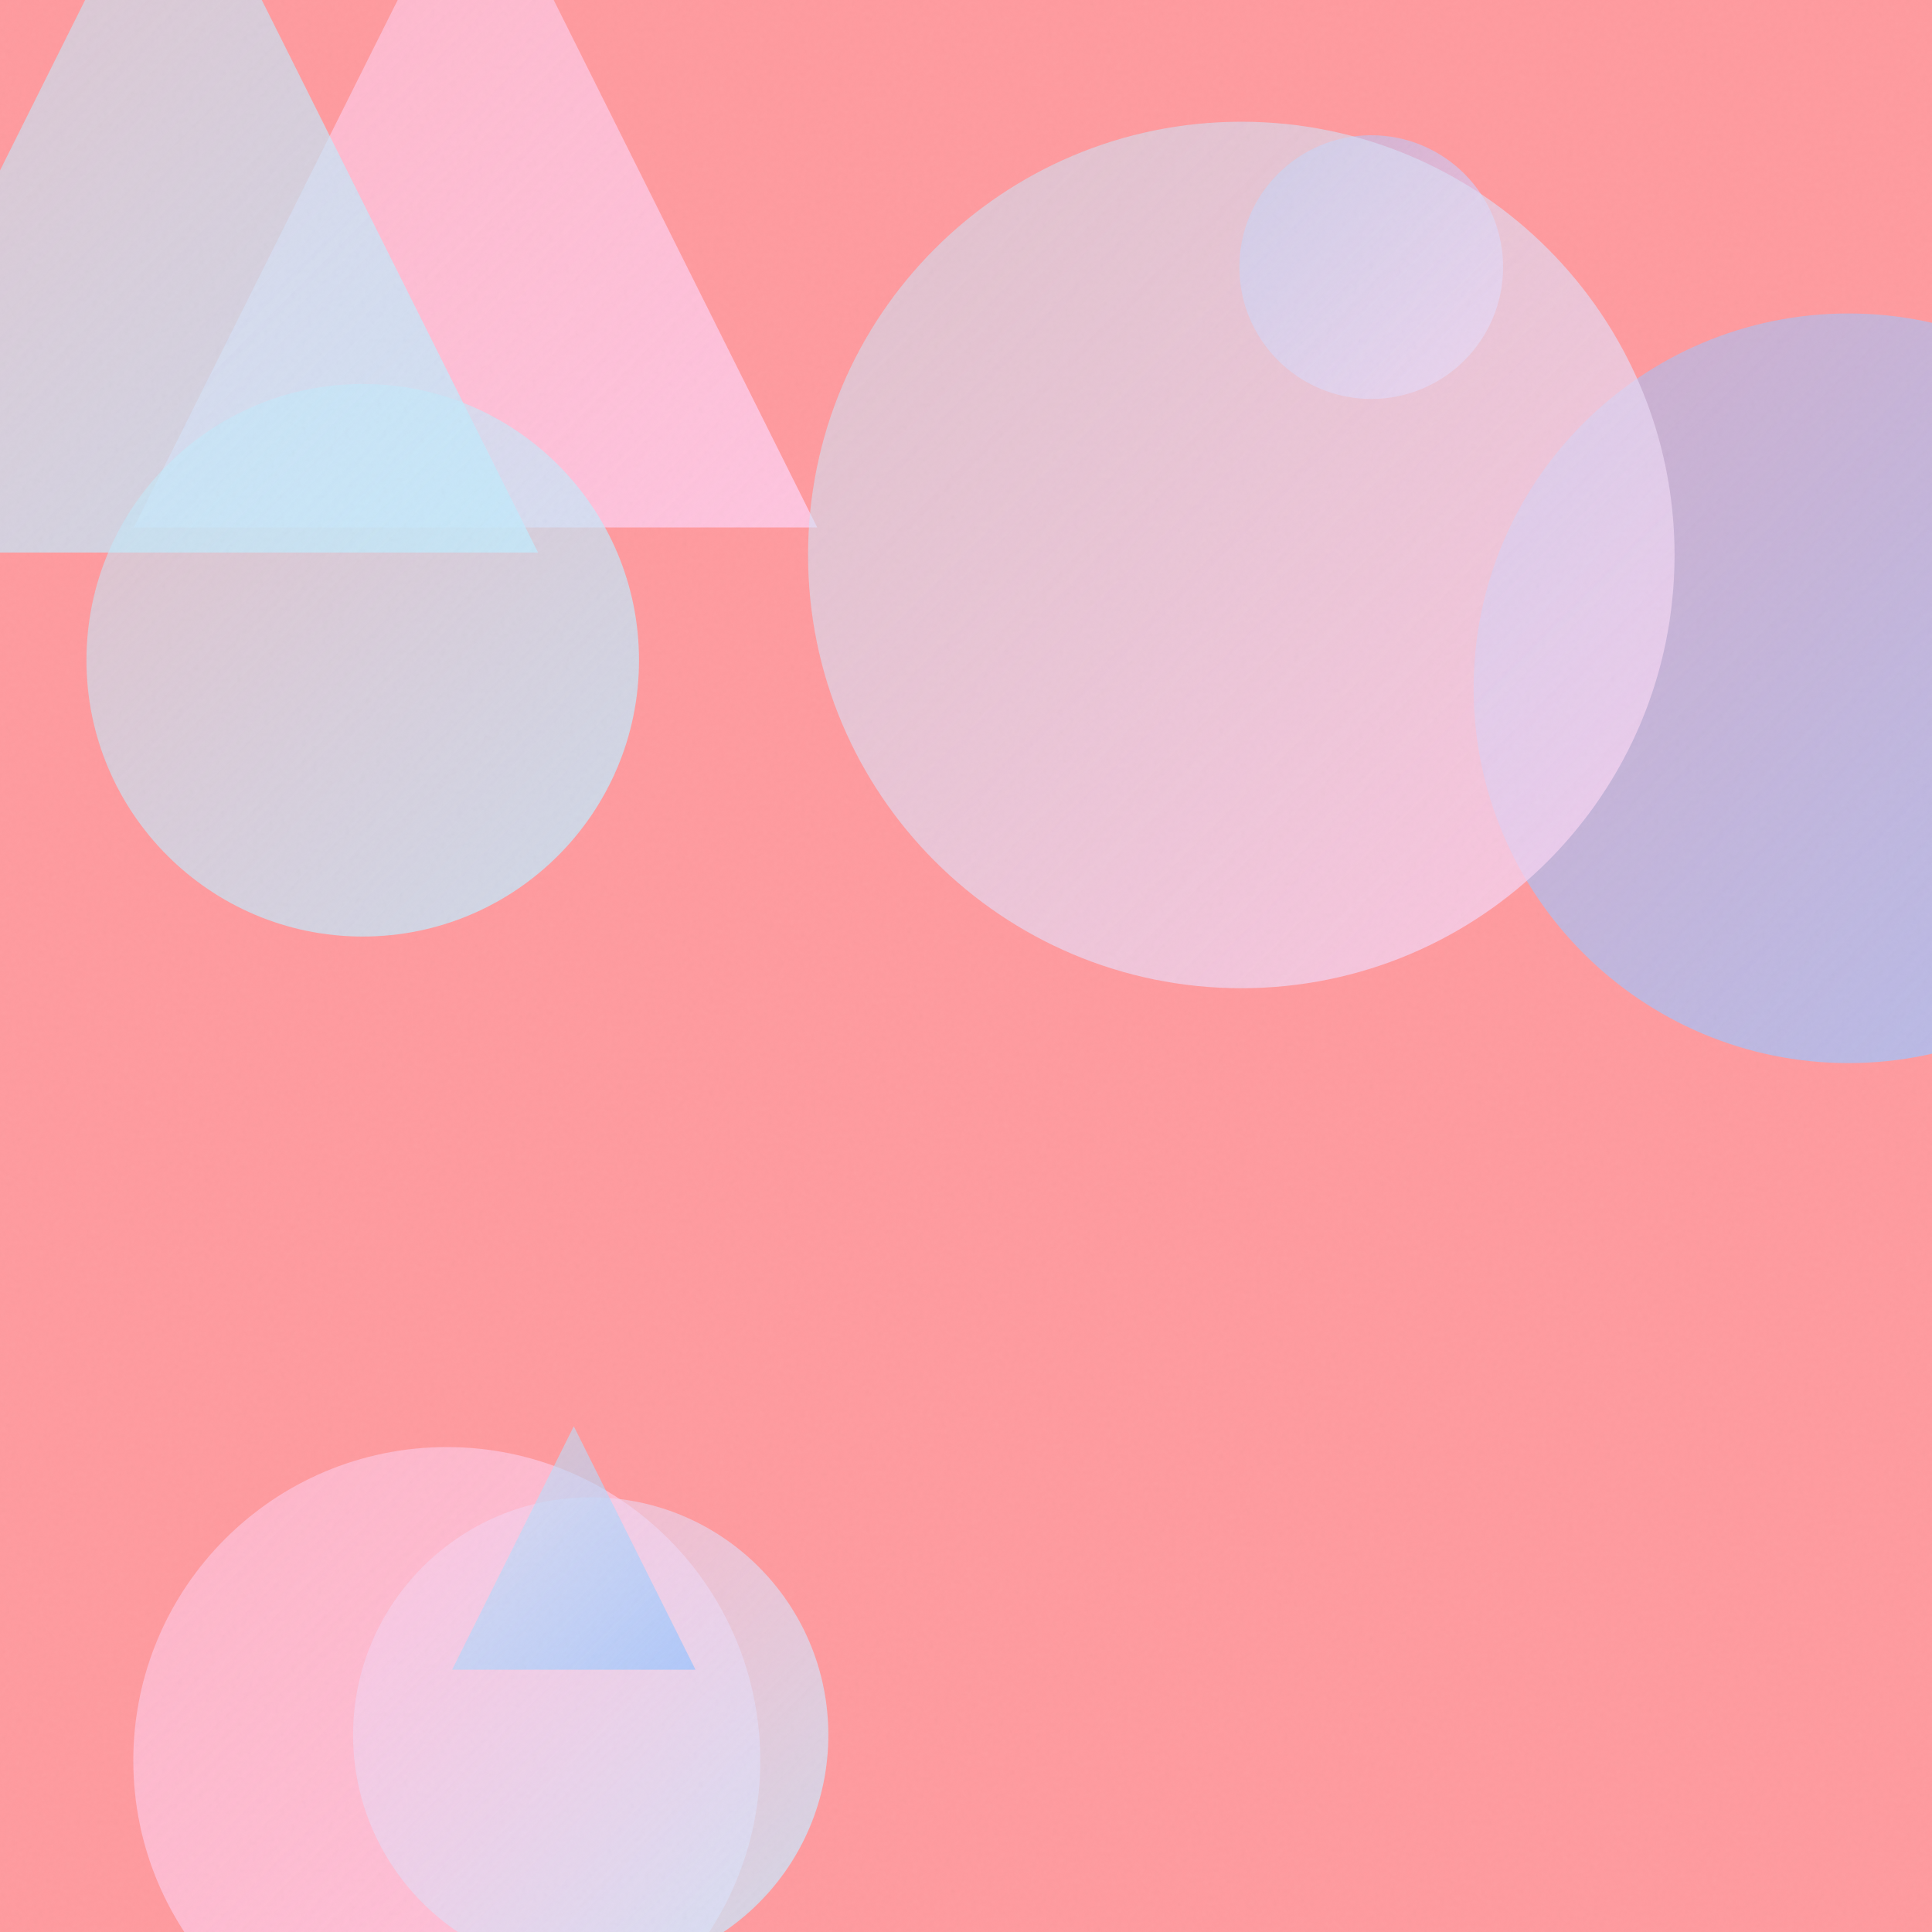
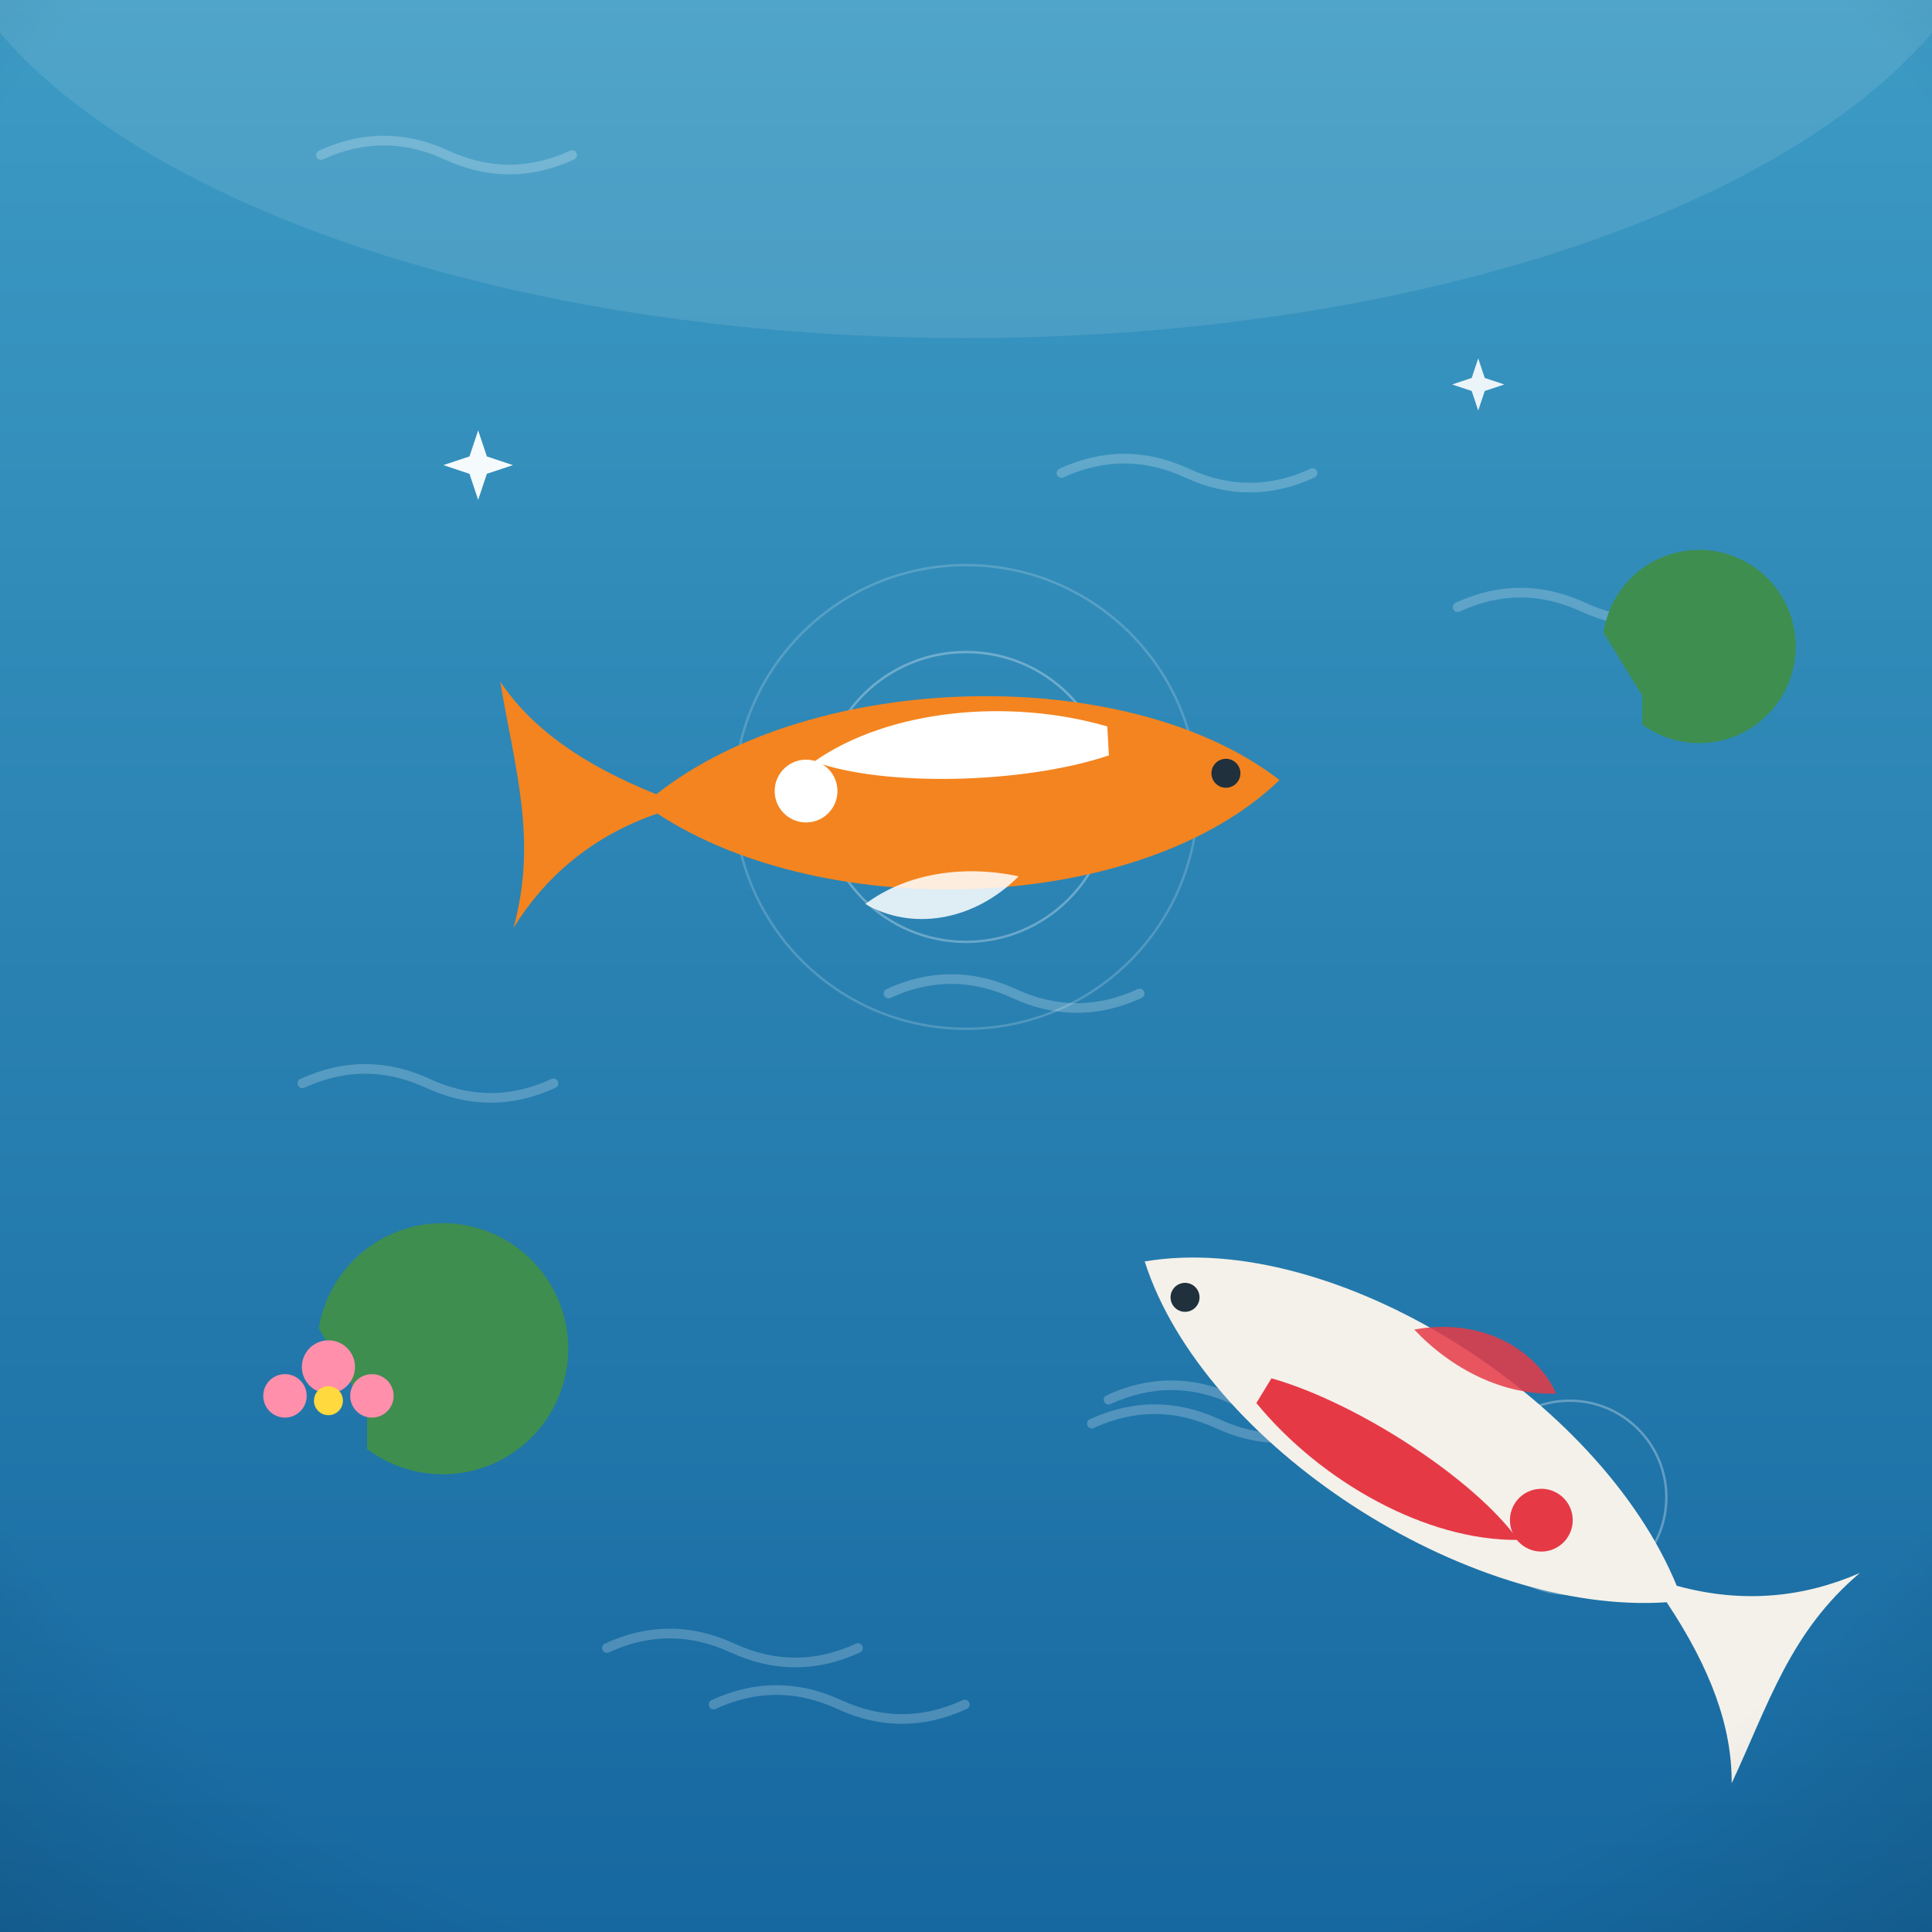
- <svg xmlns="http://www.w3.org/2000/svg" viewBox="0 0 400 400">
+ <svg xmlns="http://www.w3.org/2000/svg" viewBox="0 0 800 800">
  <defs>
-     <linearGradient id="g0" x1="27.7" y1="-32.3" x2="169.2" y2="109.2" gradientUnits="userSpaceOnUse">
-       <stop offset="0" stop-color="#FECFEF" stop-opacity="0.5" />
-       <stop offset="1" stop-color="#FECFEF" stop-opacity="0.8" />
+     <linearGradient id="sky" x1="0" y1="0" x2="0" y2="1">
+       <stop offset="0" stop-color="#7f7fd5" />
+       <stop offset="0.55" stop-color="#e88ca0" />
+       <stop offset="1" stop-color="#ffd9a0" />
    </linearGradient>
-     <linearGradient id="g1" x1="17.9" y1="79.5" x2="132.3" y2="193.9" gradientUnits="userSpaceOnUse">
-       <stop offset="0" stop-color="#C2E9FB" stop-opacity="0.5" />
-       <stop offset="1" stop-color="#C2E9FB" stop-opacity="0.8" />
+     <radialGradient id="sunG" cx="0.38" cy="0.35" r="0.9">
+       <stop offset="0" stop-color="#fff3b0" />
+       <stop offset="1" stop-color="#ffb703" />
+     </radialGradient>
+     <linearGradient id="ground" x1="0" y1="0" x2="0" y2="1">
+       <stop offset="0" stop-color="#69b06f" />
+       <stop offset="1" stop-color="#3c7a44" />
    </linearGradient>
-     <linearGradient id="g2" x1="27.5" y1="299.6" x2="157.4" y2="429.5" gradientUnits="userSpaceOnUse">
-       <stop offset="0" stop-color="#FECFEF" stop-opacity="0.5" />
-       <stop offset="1" stop-color="#FECFEF" stop-opacity="0.8" />
+     <linearGradient id="sea" x1="0" y1="0" x2="0" y2="1">
+       <stop offset="0" stop-color="#3d9bc4" />
+       <stop offset="1" stop-color="#1668a0" />
    </linearGradient>
-     <linearGradient id="g3" x1="256.6" y1="28.0" x2="311.2" y2="82.6" gradientUnits="userSpaceOnUse">
-       <stop offset="0" stop-color="#A1C4FD" stop-opacity="0.5" />
-       <stop offset="1" stop-color="#FECFEF" stop-opacity="0.8" />
+     <linearGradient id="shade" x1="0" y1="0" x2="0" y2="1">
+       <stop offset="0" stop-color="#ffffff" stop-opacity="0.20" />
+       <stop offset="0.5" stop-color="#ffffff" stop-opacity="0" />
+       <stop offset="1" stop-color="#000000" stop-opacity="0.16" />
    </linearGradient>
-     <linearGradient id="g4" x1="305.1" y1="64.8" x2="460.3" y2="220.1" gradientUnits="userSpaceOnUse">
-       <stop offset="0" stop-color="#A1C4FD" stop-opacity="0.5" />
-       <stop offset="1" stop-color="#A1C4FD" stop-opacity="0.8" />
-     </linearGradient>
-     <linearGradient id="g5" x1="73.1" y1="309.9" x2="171.5" y2="408.4" gradientUnits="userSpaceOnUse">
-       <stop offset="0" stop-color="#FECFEF" stop-opacity="0.5" />
-       <stop offset="1" stop-color="#C2E9FB" stop-opacity="0.8" />
-     </linearGradient>
-     <linearGradient id="g6" x1="-39.5" y1="-36.6" x2="111.4" y2="114.4" gradientUnits="userSpaceOnUse">
-       <stop offset="0" stop-color="#C2E9FB" stop-opacity="0.5" />
-       <stop offset="1" stop-color="#C2E9FB" stop-opacity="0.8" />
-     </linearGradient>
-     <linearGradient id="g7" x1="167.3" y1="25.2" x2="346.7" y2="204.6" gradientUnits="userSpaceOnUse">
-       <stop offset="0" stop-color="#C2E9FB" stop-opacity="0.5" />
-       <stop offset="1" stop-color="#FECFEF" stop-opacity="0.8" />
-     </linearGradient>
-     <linearGradient id="g8" x1="93.6" y1="295.3" x2="144.0" y2="345.7" gradientUnits="userSpaceOnUse">
-       <stop offset="0" stop-color="#C2E9FB" stop-opacity="0.5" />
-       <stop offset="1" stop-color="#A1C4FD" stop-opacity="0.8" />
-     </linearGradient>
-     <filter id="n">
-       <feTurbulence type="fractalNoise" baseFrequency="0.9" numOctaves="2" stitchTiles="stitch" />
-       <feColorMatrix type="saturate" values="0" />
-     </filter>
+     <radialGradient id="vig" cx="0.5" cy="0.42" r="0.85">
+       <stop offset="0.72" stop-color="#000000" stop-opacity="0" />
+       <stop offset="1" stop-color="#000000" stop-opacity="0.20" />
+     </radialGradient>
  </defs>
-   <rect width="400" height="400" fill="#FF9A9E" />
-   <path d="M 98.5 -32.3 L 169.2 109.2 L 27.7 109.2 Z" fill="url(#g0)" />
-   <circle cx="75.1" cy="136.7" r="57.2" fill="url(#g1)" />
-   <circle cx="92.5" cy="364.5" r="64.9" fill="url(#g2)" />
-   <circle cx="283.9" cy="55.3" r="27.3" fill="url(#g3)" />
-   <circle cx="382.7" cy="142.5" r="77.6" fill="url(#g4)" />
-   <circle cx="122.3" cy="359.2" r="49.2" fill="url(#g5)" />
-   <path d="M 35.9 -36.6 L 111.4 114.4 L -39.5 114.4 Z" fill="url(#g6)" />
-   <circle cx="257.0" cy="114.9" r="89.7" fill="url(#g7)" />
-   <path d="M 118.8 295.3 L 144.0 345.7 L 93.6 345.7 Z" fill="url(#g8)" />
-   <rect width="400" height="400" filter="url(#n)" opacity="0.05" />
+   <rect width="800" height="800" fill="url(#sea)" />
+   <ellipse cx="400" cy="-60" rx="430" ry="200" fill="#ffffff" opacity="0.10" />
+   <path d="M 439.5 195.9 q 26 -12 52 0 q 26 12 52 0" fill="none" stroke="#ffffff" stroke-width="4" stroke-linecap="round" opacity="0.22" />
+   <path d="M 367.9 411.4 q 26 -12 52 0 q 26 12 52 0" fill="none" stroke="#ffffff" stroke-width="4" stroke-linecap="round" opacity="0.22" />
+   <path d="M 603.6 251.4 q 26 -12 52 0 q 26 12 52 0" fill="none" stroke="#ffffff" stroke-width="4" stroke-linecap="round" opacity="0.22" />
+   <path d="M 459 579.6 q 26 -12 52 0 q 26 12 52 0" fill="none" stroke="#ffffff" stroke-width="4" stroke-linecap="round" opacity="0.22" />
+   <path d="M 125.2 448.6 q 26 -12 52 0 q 26 12 52 0" fill="none" stroke="#ffffff" stroke-width="4" stroke-linecap="round" opacity="0.22" />
+   <path d="M 295.5 705.8 q 26 -12 52 0 q 26 12 52 0" fill="none" stroke="#ffffff" stroke-width="4" stroke-linecap="round" opacity="0.22" />
+   <path d="M 132.9 64.2 q 26 -12 52 0 q 26 12 52 0" fill="none" stroke="#ffffff" stroke-width="4" stroke-linecap="round" opacity="0.22" />
+   <path d="M 251.3 682.4 q 26 -12 52 0 q 26 12 52 0" fill="none" stroke="#ffffff" stroke-width="4" stroke-linecap="round" opacity="0.22" />
+   <path d="M 452.1 589.5 q 26 -12 52 0 q 26 12 52 0" fill="none" stroke="#ffffff" stroke-width="4" stroke-linecap="round" opacity="0.22" />
+   <g transform="translate(400 0) scale(-1 1) translate(-400 0)">
+     <g fill="none" stroke="#ffffff" opacity="0.3">
+       <circle cx="400" cy="330" r="60" />
+       <circle cx="400" cy="330" r="96" opacity="0.6" />
+       <circle cx="150" cy="620" r="40" />
+     </g>
+     <g transform="translate(400 330) rotate(3.083458)">
+       <path d="M -130 0 C -70 -52 60 -56 128 -8 C 158 -22 178 -38 190 -58 C 186 -22 178 8 190 44 C 176 24 156 8 128 0 C 60 50 -70 52 -130 0 Z" fill="#f4841f" />
+       <path d="M -60 -26 C -20 -40 30 -38 62 -18 C 34 -6 -24 -4 -60 -14 Z" fill="#ffffff" />
+       <circle cx="66" cy="-6" r="13" fill="#ffffff" />
+       <circle cx="-108" cy="-4" r="6" fill="#20303c" />
+       <path d="M -20 34 C 0 52 26 54 44 42 C 26 30 2 28 -20 34 Z" fill="#ffffff" opacity="0.85" />
+     </g>
+     <g transform="translate(215 590) rotate(148.6344)">
+       <path d="M -130 0 C -70 -52 60 -56 128 -8 C 158 -22 178 -38 190 -58 C 186 -22 178 8 190 44 C 176 24 156 8 128 0 C 60 50 -70 52 -130 0 Z" fill="#f4f1ea" />
+       <path d="M -60 -26 C -20 -40 30 -38 62 -18 C 34 -6 -24 -4 -60 -14 Z" fill="#e63946" />
+       <circle cx="66" cy="-6" r="13" fill="#e63946" />
+       <circle cx="-108" cy="-4" r="6" fill="#20303c" />
+       <path d="M -20 34 C 0 52 26 54 44 42 C 26 30 2 28 -20 34 Z" fill="#e63946" opacity="0.85" />
+     </g>
+     <g fill="#3e8e4f">
+       <path d="M648 600 a52 52 0 1 1 20 -50 l -20 34 Z" />
+       <path d="M120 300 a40 40 0 1 1 16 -38 l -16 26 Z" />
+     </g>
+     <g fill="#ff8fab">
+       <circle cx="664" cy="566" r="11" />
+       <circle cx="646" cy="578" r="9" />
+       <circle cx="682" cy="578" r="9" />
+       <circle cx="664" cy="580" r="6" fill="#ffd93d" />
+     </g>
+   </g>
+   <path d="M 198 178.2 L 201.6 189 L 212.4 192.6 L 201.6 196.2 L 198 207 L 194.4 196.2 L 183.6 192.6 L 194.4 189 Z" fill="#ffffff" opacity="0.95" />
+   <path d="M 612.1 148.4 L 614.8 156.5 L 622.9 159.2 L 614.8 161.9 L 612.1 170 L 609.4 161.9 L 601.3 159.2 L 609.4 156.5 Z" fill="#ffffff" opacity="0.9" />
+   <rect width="800" height="800" fill="url(#vig)" />
</svg>
